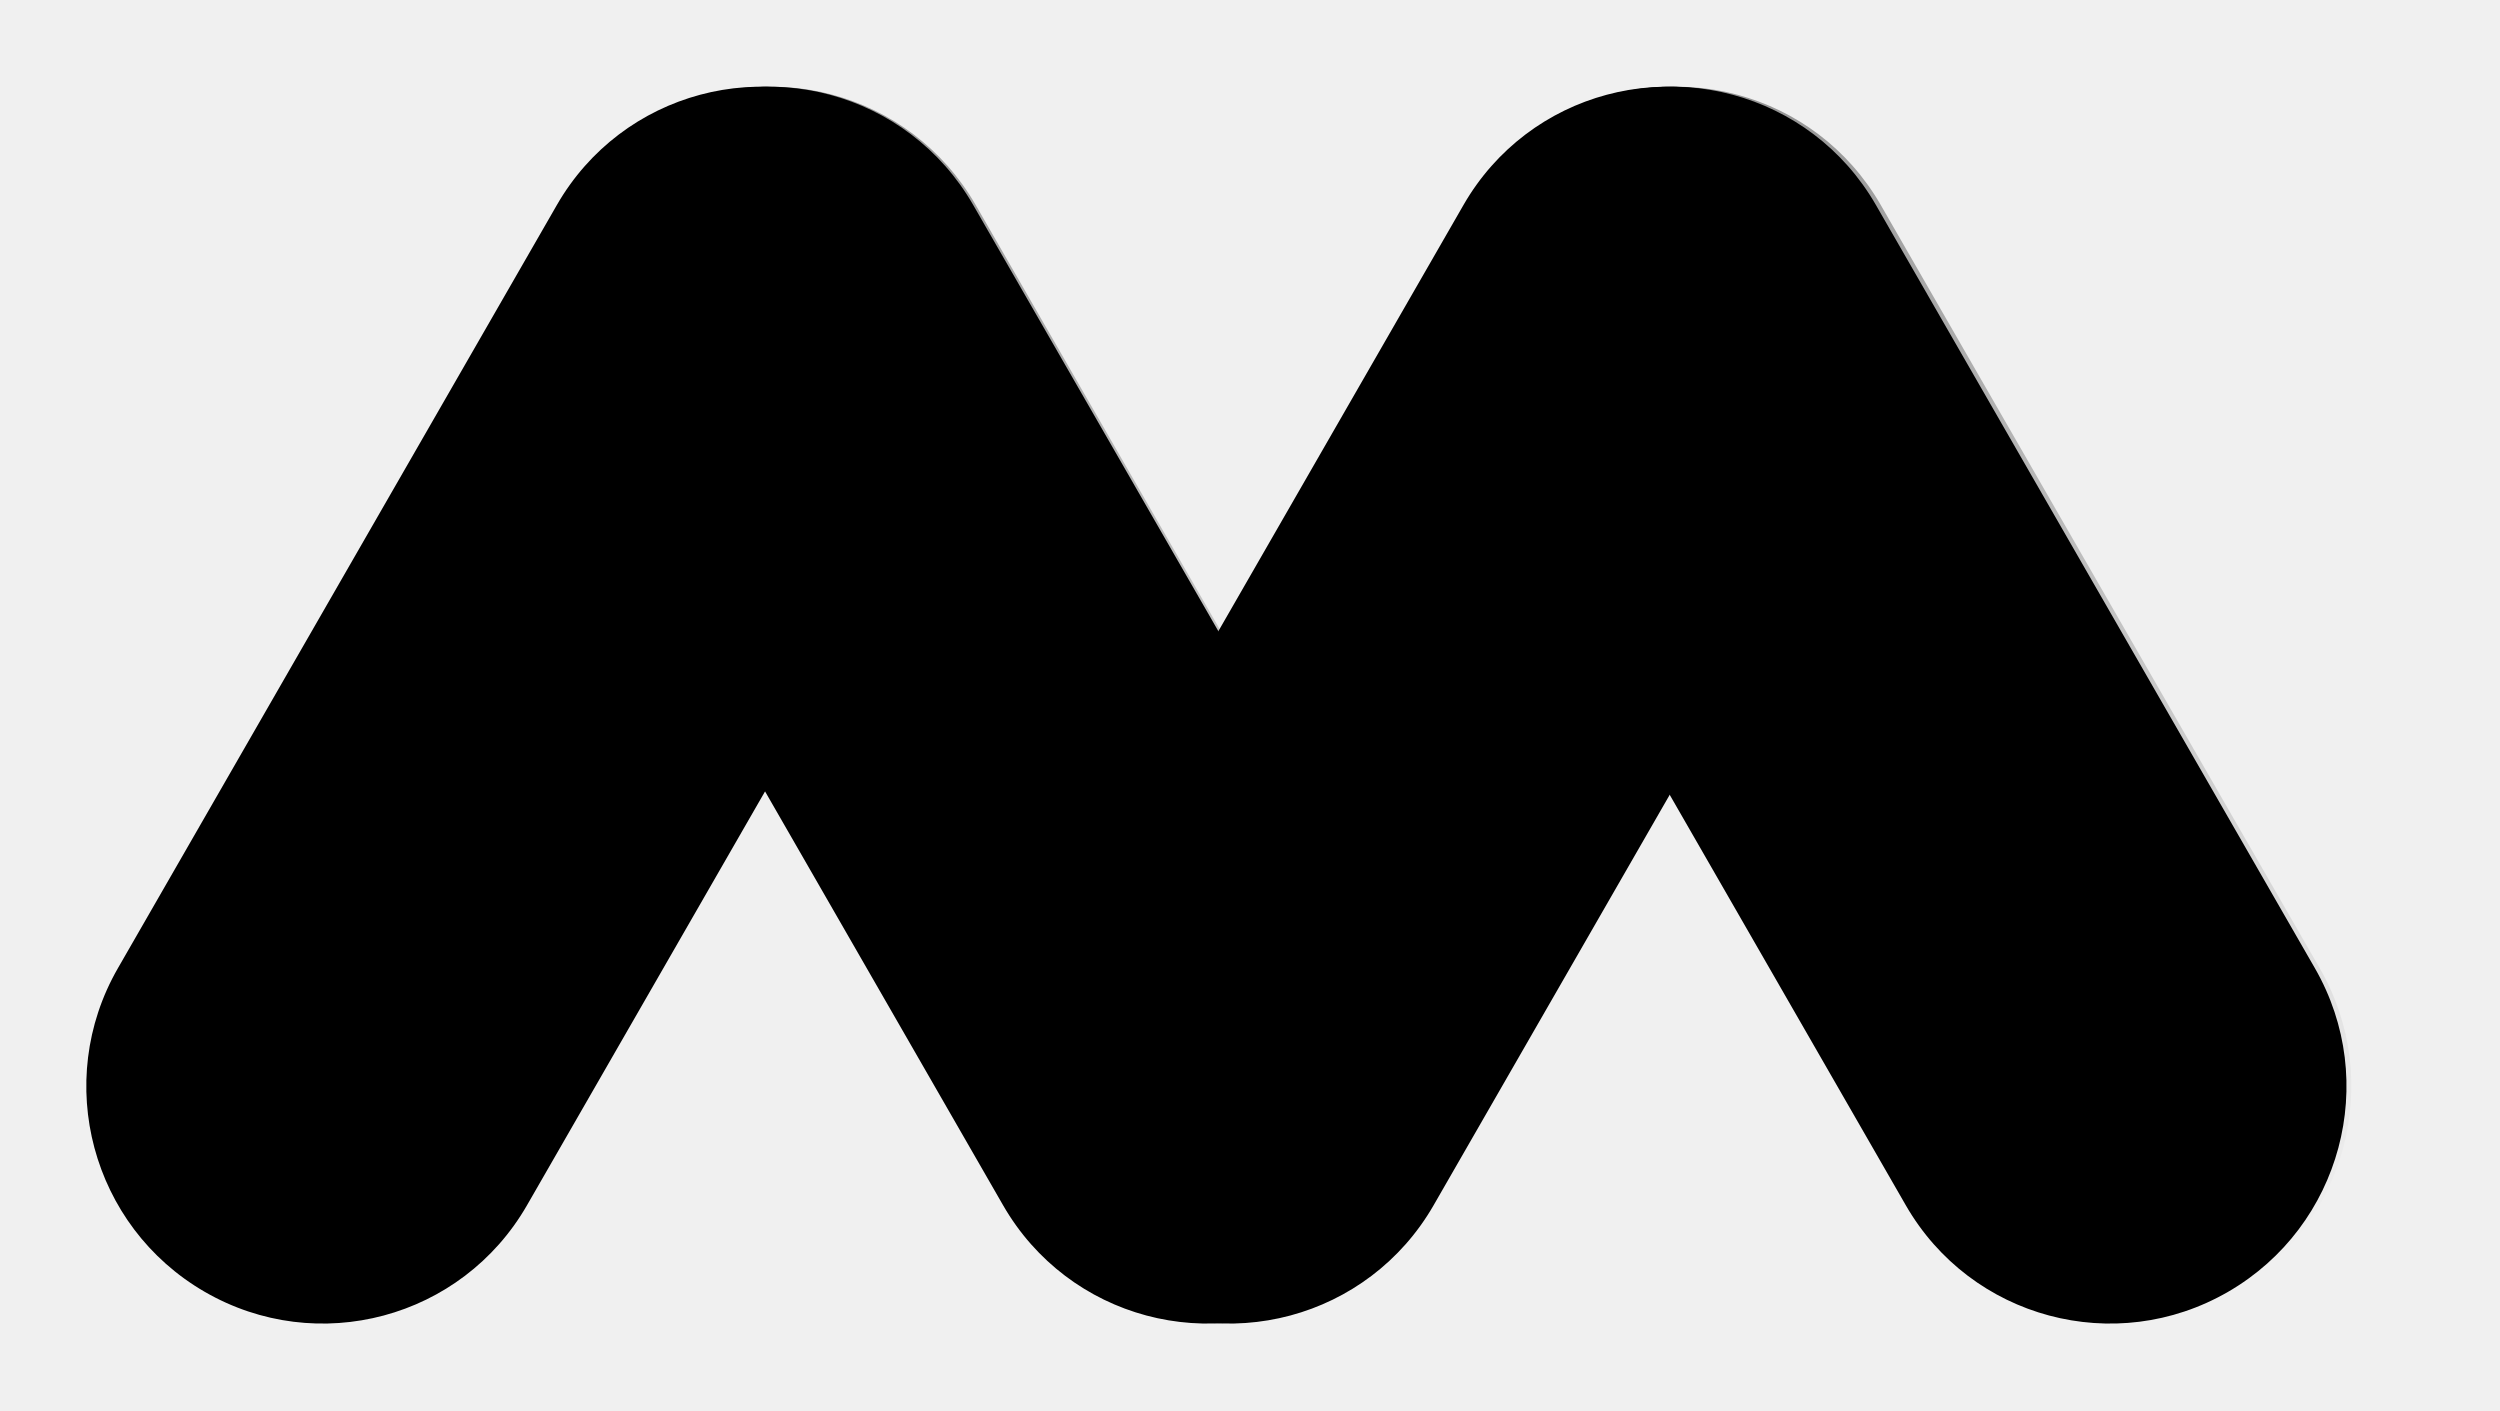
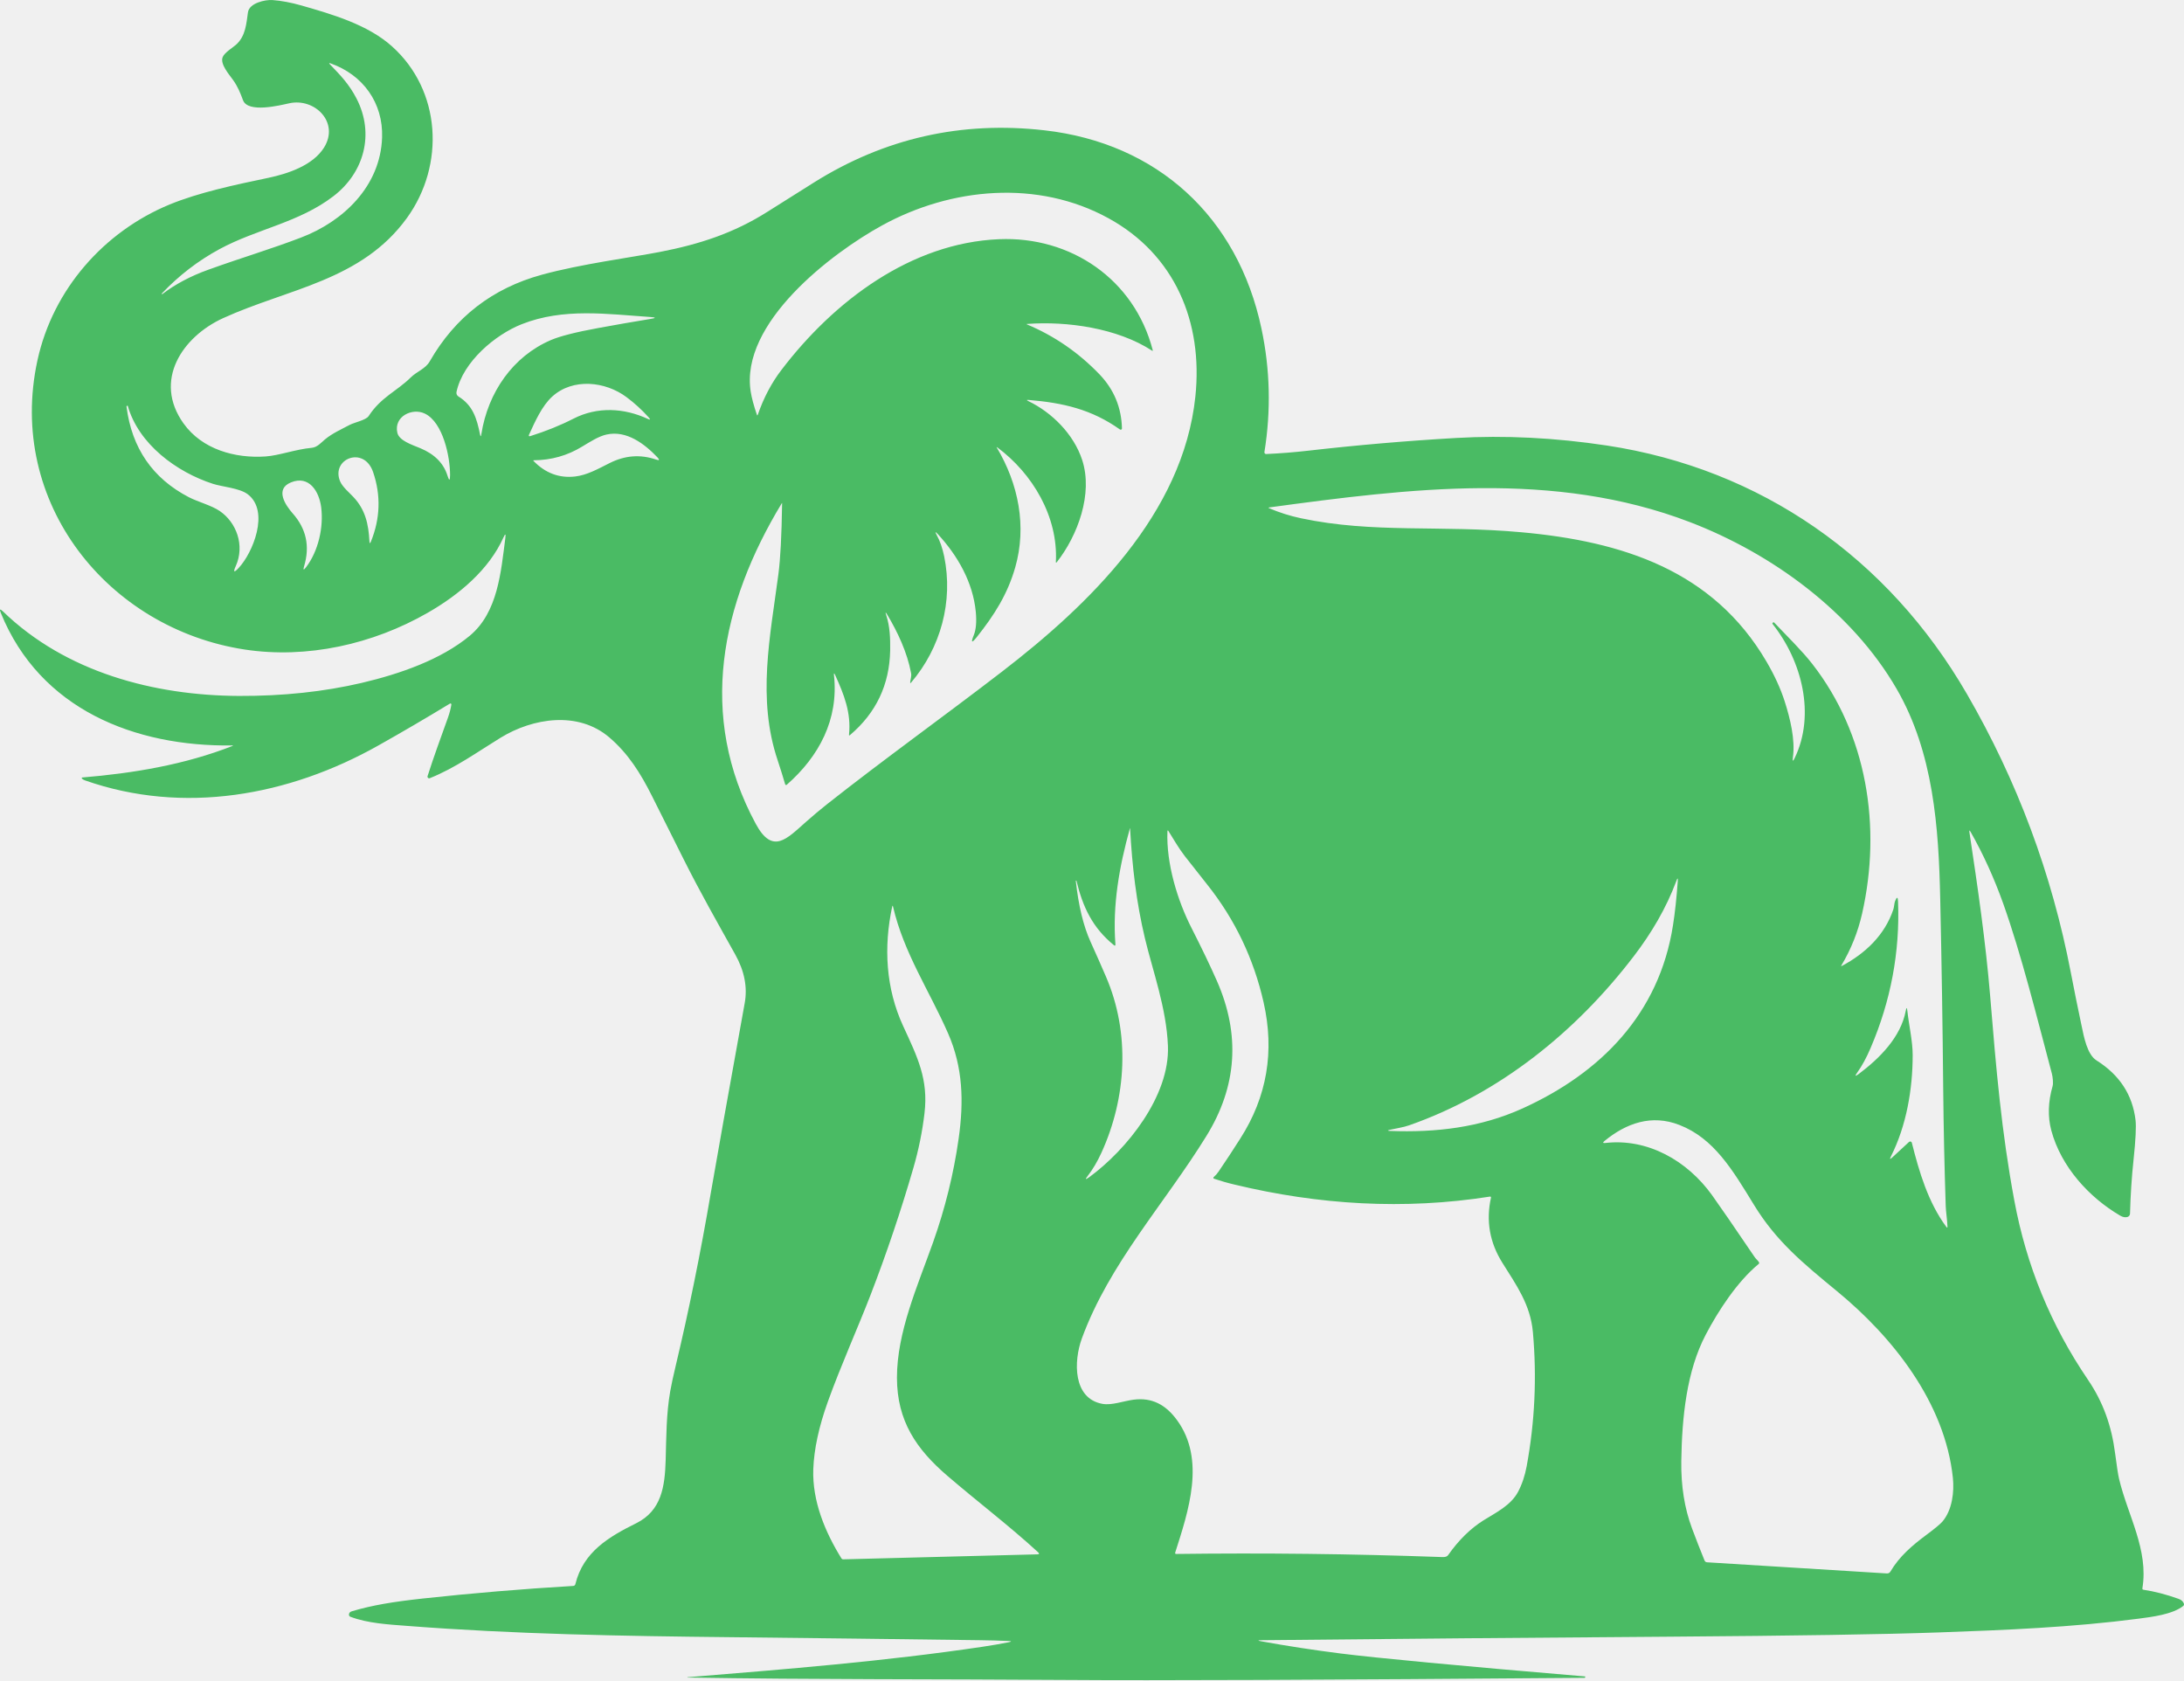
- <svg xmlns="http://www.w3.org/2000/svg" width="39" height="22" viewBox="0 0 39 22" fill="none">
-   <rect width="7.376" height="21.113" rx="3.688" transform="matrix(-0.865206 0.501417 0.498585 0.866841 27.425 0)" fill="currentColor" />
-   <rect width="7.376" height="21.113" rx="3.688" transform="matrix(-0.865206 0.501417 0.498585 0.866841 27.5004 0)" fill="url(#paint0_linear_1041_5978)" fill-opacity="0.4" />
-   <rect width="7.376" height="21.113" rx="3.688" transform="matrix(0.865206 0.501417 -0.498585 0.866841 24.6698 0)" fill="currentColor" />
-   <rect width="7.376" height="21.113" rx="3.688" transform="matrix(-0.865206 0.501417 0.498585 0.866841 13.3428 0)" fill="currentColor" />
-   <rect width="7.376" height="21.113" rx="3.688" transform="matrix(-0.865206 0.501417 0.498585 0.866841 13.3815 0)" fill="url(#paint1_linear_1041_5978)" fill-opacity="0.4" />
-   <rect width="7.376" height="21.113" rx="3.688" transform="matrix(0.865206 0.501417 -0.498585 0.866841 10.5267 0)" fill="currentColor" />
+ <svg xmlns="http://www.w3.org/2000/svg" width="39" height="30" viewBox="0 0 39 30" fill="none">
+   <g clip-path="url(#clip0_25031_1598)">
+     <path d="M22.526 29.286C22.456 29.287 22.455 29.294 22.524 29.306C22.982 29.389 23.45 29.461 23.93 29.522C24.582 29.604 26.041 29.742 28.305 29.933C28.307 29.933 28.307 29.934 28.307 29.935V29.948C28.307 29.954 28.304 29.958 28.297 29.958C23.699 29.995 20.6 30.007 19 29.995C16.76 29.979 14.518 29.99 12.278 29.953C12.277 29.953 12.275 29.952 12.275 29.951C12.275 29.949 12.276 29.947 12.277 29.947C14.032 29.804 15.8 29.663 17.546 29.403C17.714 29.378 17.868 29.351 18.005 29.324C18.07 29.311 18.069 29.303 18.003 29.3C17.846 29.293 17.68 29.288 17.502 29.286C16.015 29.266 14.527 29.248 13.04 29.232C11.116 29.212 9.182 29.179 7.264 29.03C6.935 29.005 6.569 28.985 6.258 28.868C6.242 28.862 6.231 28.847 6.231 28.83C6.232 28.8 6.249 28.779 6.284 28.769C6.654 28.66 7.011 28.601 7.546 28.542C8.44 28.445 9.337 28.37 10.235 28.317C10.257 28.316 10.27 28.304 10.275 28.283C10.416 27.708 10.873 27.44 11.36 27.198C11.812 26.974 11.873 26.545 11.887 26.068C11.899 25.658 11.896 25.256 11.969 24.837C11.989 24.725 12.022 24.568 12.071 24.365C12.299 23.41 12.507 22.388 12.693 21.3C12.792 20.725 12.993 19.596 13.298 17.912C13.35 17.627 13.294 17.338 13.13 17.044C12.818 16.485 12.503 15.931 12.214 15.354C12.024 14.972 11.833 14.591 11.641 14.21C11.439 13.807 11.218 13.454 10.879 13.165C10.322 12.691 9.517 12.819 8.941 13.171C8.525 13.426 8.13 13.713 7.674 13.895C7.651 13.905 7.627 13.882 7.635 13.858C7.747 13.506 7.876 13.159 8 12.811C8.028 12.733 8.048 12.656 8.06 12.581C8.063 12.566 8.047 12.555 8.034 12.563C7.608 12.822 7.181 13.072 6.754 13.312C5.156 14.211 3.276 14.551 1.518 13.934C1.497 13.927 1.478 13.916 1.463 13.902C1.456 13.895 1.46 13.883 1.47 13.882C2.378 13.807 3.297 13.654 4.149 13.32C4.167 13.313 4.166 13.31 4.147 13.31C2.413 13.334 0.714 12.669 0.014 10.942C-0.013 10.874 -0.001 10.866 0.052 10.916C1.177 12.006 2.756 12.419 4.267 12.426C5.053 12.429 5.784 12.351 6.46 12.193C7.148 12.031 7.877 11.776 8.388 11.352C8.892 10.934 8.945 10.21 9.024 9.607C9.034 9.527 9.023 9.524 8.99 9.597C8.733 10.168 8.204 10.617 7.636 10.942C6.657 11.504 5.481 11.767 4.367 11.597C1.927 11.223 0.115 8.975 0.669 6.433C0.946 5.163 1.86 4.137 3.02 3.655C3.549 3.436 4.202 3.299 4.798 3.174C5.143 3.101 5.586 2.953 5.785 2.637C6.068 2.187 5.622 1.744 5.166 1.844C5.002 1.88 4.426 2.025 4.339 1.788C4.292 1.66 4.246 1.547 4.164 1.431C4.094 1.332 3.929 1.148 3.975 1.023C4.008 0.936 4.158 0.852 4.227 0.787C4.385 0.637 4.399 0.425 4.428 0.219C4.452 0.053 4.738 -0.008 4.864 0.001C5.021 0.012 5.196 0.045 5.387 0.099C5.929 0.255 6.562 0.437 6.997 0.825C7.88 1.614 7.95 2.945 7.268 3.89C6.456 5.014 5.145 5.151 3.983 5.681C3.259 6.012 2.729 6.792 3.277 7.56C3.609 8.025 4.199 8.188 4.744 8.15C4.98 8.134 5.281 8.022 5.565 7.996C5.666 7.987 5.733 7.904 5.804 7.845C5.935 7.736 6.097 7.665 6.245 7.586C6.329 7.542 6.536 7.501 6.583 7.429C6.804 7.09 7.086 6.985 7.332 6.742C7.444 6.631 7.597 6.587 7.674 6.452C8.127 5.662 8.795 5.146 9.677 4.905C10.374 4.714 11.269 4.598 11.78 4.499C12.494 4.361 13.104 4.162 13.708 3.779C13.984 3.605 14.26 3.431 14.537 3.257C15.796 2.468 17.169 2.157 18.653 2.327C20.662 2.555 22.103 3.867 22.526 5.867C22.681 6.597 22.698 7.332 22.579 8.071C22.576 8.09 22.59 8.108 22.609 8.107C22.868 8.095 23.116 8.075 23.353 8.048C24.235 7.947 25.118 7.871 26.003 7.82C26.872 7.77 27.769 7.815 28.695 7.955C31.44 8.372 33.714 9.957 35.123 12.39C36.022 13.942 36.641 15.602 36.98 17.371C37.041 17.688 37.105 18.004 37.172 18.319C37.213 18.515 37.271 18.829 37.438 18.934C37.85 19.193 38.082 19.549 38.135 20.003C38.148 20.117 38.137 20.349 38.1 20.698C38.066 21.014 38.045 21.338 38.036 21.67C38.035 21.696 38.019 21.719 37.994 21.728C37.954 21.741 37.91 21.734 37.86 21.705C37.31 21.383 36.806 20.838 36.63 20.183C36.565 19.937 36.573 19.673 36.654 19.391C36.668 19.345 36.657 19.232 36.641 19.171C36.37 18.152 36.099 17.053 35.771 16.131C35.609 15.678 35.416 15.253 35.191 14.856C35.169 14.818 35.162 14.82 35.169 14.864C35.315 15.833 35.458 16.81 35.539 17.789C35.645 19.081 35.74 20.201 35.969 21.431C36.184 22.595 36.623 23.662 37.284 24.634C37.56 25.04 37.708 25.467 37.77 25.951C37.8 26.181 37.823 26.332 37.84 26.403C37.994 27.056 38.371 27.67 38.257 28.359C38.255 28.374 38.261 28.382 38.275 28.385C38.471 28.414 38.68 28.468 38.902 28.547C38.953 28.565 38.984 28.594 38.998 28.633C39.003 28.648 38.998 28.665 38.987 28.674C38.797 28.826 38.421 28.871 38.186 28.902C37.005 29.056 35.813 29.105 34.624 29.147C33.64 29.182 32.041 29.207 29.825 29.223C27.373 29.24 24.94 29.261 22.526 29.286ZM6.366 1.758C6.693 2.391 6.502 3.083 5.954 3.503C5.338 3.976 4.587 4.087 3.92 4.448C3.538 4.655 3.194 4.919 2.89 5.24C2.887 5.243 2.886 5.247 2.889 5.25L2.89 5.25C2.893 5.253 2.896 5.254 2.899 5.251C3.134 5.072 3.408 4.927 3.725 4.814C4.354 4.588 4.831 4.45 5.377 4.241C6.128 3.955 6.793 3.327 6.823 2.456C6.844 1.837 6.483 1.337 5.904 1.132C5.875 1.122 5.871 1.127 5.893 1.15C6.078 1.343 6.231 1.498 6.366 1.758ZM16.254 12.18C16.26 12.119 16.28 12.076 16.269 12.016C16.199 11.645 16.03 11.287 15.845 10.977C15.813 10.923 15.806 10.926 15.826 10.986C15.891 11.185 15.899 11.393 15.896 11.613C15.884 12.226 15.645 12.73 15.177 13.126C15.165 13.136 15.16 13.133 15.161 13.117C15.201 12.725 15.072 12.402 14.915 12.056C14.895 12.012 14.888 12.014 14.893 12.062C14.977 12.848 14.625 13.507 14.049 14.012C14.04 14.021 14.025 14.016 14.021 14.004C13.98 13.863 13.935 13.721 13.888 13.579C13.516 12.475 13.753 11.367 13.9 10.252C13.936 9.979 13.958 9.558 13.966 8.988C13.967 8.979 13.965 8.979 13.96 8.986C12.873 10.781 12.452 12.78 13.496 14.71C13.797 15.267 14.05 14.977 14.392 14.675C14.527 14.556 14.65 14.453 14.761 14.365C15.791 13.552 16.857 12.79 17.896 11.99C19.439 10.802 21.127 9.18 21.346 7.079C21.485 5.748 20.978 4.545 19.793 3.896C18.533 3.205 16.989 3.345 15.751 4.025C14.843 4.523 13.209 5.77 13.406 6.996C13.423 7.102 13.459 7.238 13.515 7.403C13.52 7.421 13.526 7.421 13.533 7.403C13.637 7.102 13.778 6.835 13.956 6.603C14.891 5.376 16.266 4.337 17.839 4.271C19.12 4.216 20.255 4.986 20.584 6.25C20.588 6.265 20.584 6.268 20.571 6.26C19.955 5.859 19.055 5.731 18.341 5.784C18.328 5.785 18.328 5.788 18.34 5.793C18.829 5.998 19.26 6.295 19.634 6.684C19.892 6.954 20.026 7.275 20.035 7.65C20.035 7.668 20.015 7.679 20 7.669C19.491 7.307 18.98 7.192 18.369 7.141C18.329 7.138 18.327 7.145 18.364 7.162C18.787 7.366 19.174 7.754 19.324 8.211C19.523 8.817 19.243 9.565 18.872 10.037C18.86 10.052 18.854 10.05 18.855 10.031C18.896 9.223 18.438 8.455 17.809 7.988C17.796 7.978 17.793 7.98 17.802 7.995C18.186 8.64 18.339 9.397 18.129 10.131C17.991 10.612 17.755 10.982 17.446 11.371C17.352 11.49 17.333 11.479 17.39 11.338C17.43 11.239 17.441 11.101 17.425 10.925C17.374 10.395 17.1 9.921 16.751 9.541C16.7 9.486 16.693 9.491 16.729 9.557C16.786 9.66 16.829 9.785 16.86 9.932C17.026 10.74 16.798 11.567 16.27 12.187C16.257 12.202 16.252 12.2 16.254 12.18ZM9.313 5.79C8.845 5.976 8.269 6.456 8.152 6.997C8.145 7.03 8.159 7.063 8.188 7.08C8.445 7.239 8.514 7.471 8.572 7.756C8.581 7.799 8.589 7.799 8.595 7.755C8.713 7.001 9.162 6.362 9.837 6.072C9.998 6.003 10.278 5.931 10.677 5.858C10.996 5.799 11.309 5.745 11.614 5.695C11.718 5.679 11.718 5.667 11.612 5.66C10.85 5.609 10.062 5.492 9.313 5.79ZM9.863 7.079C9.677 7.248 9.556 7.524 9.448 7.759C9.436 7.786 9.444 7.795 9.472 7.786C9.751 7.698 10.007 7.595 10.239 7.476C10.668 7.256 11.145 7.284 11.567 7.479C11.613 7.5 11.619 7.492 11.585 7.454C11.462 7.317 11.329 7.196 11.188 7.091C10.808 6.807 10.231 6.747 9.863 7.079ZM2.268 7.246C2.261 7.248 2.258 7.252 2.259 7.26C2.354 8.002 2.725 8.541 3.373 8.878C3.534 8.961 3.774 9.023 3.922 9.123C4.22 9.325 4.377 9.736 4.21 10.108C4.16 10.219 4.177 10.231 4.26 10.143C4.513 9.876 4.822 9.128 4.424 8.825C4.276 8.713 3.967 8.693 3.8 8.638C3.155 8.429 2.475 7.932 2.281 7.245C2.28 7.244 2.28 7.244 2.279 7.244L2.268 7.246ZM7.506 8.003C7.76 8.109 7.921 8.271 7.99 8.491C8.021 8.59 8.037 8.588 8.037 8.483C8.038 8.158 7.913 7.543 7.587 7.385C7.363 7.276 7.03 7.434 7.095 7.726C7.128 7.87 7.358 7.941 7.506 8.003ZM10.397 7.973C10.132 8.135 9.844 8.216 9.534 8.218C9.522 8.218 9.52 8.222 9.529 8.232C9.739 8.448 9.986 8.54 10.269 8.508C10.485 8.483 10.677 8.373 10.889 8.267C11.16 8.131 11.435 8.11 11.714 8.205C11.776 8.226 11.784 8.213 11.739 8.165C11.511 7.926 11.19 7.68 10.834 7.758C10.691 7.788 10.532 7.892 10.397 7.973ZM6.624 9.669C6.79 9.259 6.804 8.846 6.664 8.433C6.501 7.948 5.901 8.195 6.075 8.598C6.116 8.693 6.231 8.79 6.309 8.872C6.525 9.1 6.581 9.36 6.597 9.664C6.599 9.707 6.608 9.708 6.624 9.669ZM5.466 10.127C5.684 9.841 5.78 9.417 5.736 9.062C5.701 8.777 5.521 8.48 5.196 8.613C4.902 8.733 5.099 9.022 5.227 9.167C5.469 9.44 5.537 9.753 5.431 10.108C5.409 10.18 5.421 10.186 5.466 10.127ZM31.66 11.116C31.665 11.109 31.675 11.109 31.68 11.114C31.909 11.356 32.17 11.609 32.358 11.849C33.342 13.107 33.602 14.764 33.252 16.312C33.177 16.642 33.054 16.95 32.883 17.236C32.874 17.251 32.877 17.254 32.892 17.246C33.307 17.025 33.656 16.698 33.81 16.237C33.824 16.194 33.827 16.123 33.84 16.091C33.873 16.007 33.891 16.011 33.894 16.1C33.928 16.998 33.765 17.869 33.404 18.711C33.331 18.884 33.251 19.03 33.166 19.149C33.118 19.216 33.127 19.225 33.192 19.176C33.566 18.895 33.942 18.519 34.031 18.05C34.043 17.984 34.053 17.984 34.06 18.051C34.089 18.311 34.155 18.59 34.155 18.839C34.155 19.448 34.043 20.1 33.767 20.647C33.741 20.699 33.749 20.705 33.791 20.666L34.089 20.39C34.106 20.374 34.134 20.381 34.14 20.404C34.271 20.925 34.431 21.467 34.755 21.905C34.77 21.926 34.778 21.923 34.776 21.897C34.771 21.776 34.748 21.631 34.745 21.535C34.722 20.839 34.707 20.143 34.7 19.446C34.69 18.316 34.672 17.187 34.647 16.058C34.62 14.773 34.527 13.439 33.869 12.301C33.071 10.922 31.64 9.883 30.176 9.322C27.753 8.393 25.161 8.722 22.666 9.06C22.648 9.063 22.647 9.067 22.665 9.075C22.847 9.152 23.035 9.212 23.229 9.253C24.526 9.528 25.707 9.371 27.164 9.503C28.971 9.666 30.591 10.184 31.545 11.814C31.689 12.06 31.797 12.297 31.87 12.525C31.965 12.822 32.061 13.206 32.016 13.522C32.006 13.597 32.017 13.601 32.049 13.533C32.421 12.761 32.179 11.8 31.652 11.14C31.648 11.135 31.648 11.131 31.652 11.126L31.66 11.116ZM19.918 16.859C19.92 16.887 19.91 16.892 19.889 16.874C19.512 16.567 19.335 16.195 19.223 15.728C19.222 15.724 19.22 15.723 19.216 15.723H19.215C19.211 15.724 19.21 15.726 19.211 15.73C19.259 16.171 19.346 16.532 19.473 16.813C19.567 17.02 19.659 17.228 19.749 17.437C20.183 18.443 20.119 19.598 19.667 20.585C19.595 20.742 19.515 20.878 19.425 20.994C19.373 21.061 19.381 21.069 19.449 21.02C20.12 20.529 20.892 19.57 20.856 18.674C20.829 17.996 20.583 17.332 20.445 16.753C20.293 16.117 20.217 15.47 20.18 14.792C20.18 14.783 20.178 14.782 20.176 14.792C19.988 15.473 19.865 16.153 19.918 16.859ZM21.674 21.016C21.706 20.989 21.735 20.956 21.761 20.918C21.893 20.724 22.022 20.528 22.148 20.329C22.625 19.584 22.763 18.773 22.564 17.896C22.387 17.116 22.053 16.417 21.56 15.797C21.425 15.628 21.291 15.458 21.158 15.287C21.05 15.148 20.961 14.991 20.866 14.84C20.854 14.821 20.848 14.823 20.847 14.845C20.824 15.417 21.027 16.08 21.277 16.569C21.456 16.921 21.607 17.235 21.729 17.511C22.153 18.473 22.091 19.398 21.542 20.285C20.791 21.501 19.813 22.553 19.32 23.895C19.169 24.305 19.158 24.971 19.686 25.066C19.852 25.096 20.057 25.017 20.238 24.992C20.574 24.947 20.82 25.084 21.02 25.359C21.533 26.064 21.221 26.985 20.985 27.724C20.981 27.735 20.989 27.746 21.001 27.746C22.57 27.726 24.139 27.744 25.708 27.8C25.76 27.802 25.829 27.811 25.86 27.766C26.047 27.5 26.256 27.294 26.489 27.147C26.711 27.009 26.979 26.879 27.107 26.639C27.179 26.504 27.23 26.351 27.262 26.18C27.408 25.387 27.445 24.588 27.373 23.784C27.329 23.294 27.078 22.946 26.828 22.547C26.601 22.185 26.533 21.797 26.625 21.382C26.627 21.372 26.619 21.364 26.609 21.365C25.072 21.607 23.547 21.512 22.046 21.151C21.922 21.122 21.8 21.087 21.679 21.046C21.666 21.042 21.663 21.025 21.674 21.016ZM24.824 20.193C25.64 20.224 26.432 20.133 27.184 19.793C28.578 19.162 29.628 18.108 29.875 16.52C29.91 16.3 29.938 16.039 29.96 15.735C29.965 15.673 29.956 15.671 29.935 15.729C29.754 16.216 29.489 16.663 29.175 17.073C28.14 18.427 26.772 19.529 25.165 20.092C25.062 20.129 24.938 20.145 24.822 20.172C24.772 20.184 24.773 20.191 24.824 20.193ZM15.543 23.128C15.33 23.681 15.015 24.382 14.783 25.027C14.623 25.473 14.536 25.875 14.523 26.233C14.503 26.802 14.735 27.357 15.025 27.824C15.033 27.836 15.045 27.843 15.059 27.842L18.524 27.753C18.559 27.752 18.564 27.74 18.538 27.716C18.018 27.239 17.454 26.812 16.919 26.352C16.365 25.877 16.018 25.373 16.017 24.6C16.016 23.787 16.386 22.959 16.662 22.182C16.876 21.58 17.029 20.962 17.119 20.328C17.212 19.672 17.197 19.059 16.93 18.451C16.595 17.687 16.14 17.018 15.947 16.188C15.942 16.166 15.937 16.166 15.932 16.188C15.777 16.908 15.817 17.649 16.129 18.323C16.385 18.877 16.58 19.27 16.509 19.876C16.47 20.206 16.404 20.53 16.312 20.848C16.088 21.62 15.832 22.38 15.543 23.128ZM31.404 22.569C31.023 22.881 30.678 23.413 30.459 23.832C30.118 24.482 30.035 25.302 30.023 26.09C30.017 26.53 30.08 26.93 30.215 27.291C30.288 27.486 30.362 27.676 30.438 27.862C30.447 27.883 30.462 27.894 30.485 27.895L33.696 28.094C33.721 28.095 33.745 28.083 33.757 28.061C33.918 27.788 34.149 27.592 34.399 27.406C34.551 27.293 34.646 27.214 34.687 27.167C34.864 26.958 34.898 26.632 34.873 26.388C34.731 25.042 33.796 23.868 32.797 23.049C32.194 22.553 31.718 22.162 31.321 21.513C30.936 20.884 30.606 20.326 29.989 20.086C29.495 19.893 29.042 20.052 28.652 20.372C28.617 20.401 28.622 20.413 28.667 20.408C29.424 20.321 30.13 20.725 30.571 21.338C30.712 21.535 30.966 21.904 31.335 22.448C31.352 22.474 31.39 22.505 31.409 22.535C31.417 22.548 31.415 22.56 31.404 22.569Z" fill="#4ABB64" />
+   </g>
  <defs>
-     <linearGradient id="paint0_linear_1041_5978" x1="3.688" y1="0" x2="3.688" y2="21.113" gradientUnits="userSpaceOnUse">
-       <stop />
-       <stop offset="1" stop-opacity="0" />
-     </linearGradient>
-     <linearGradient id="paint1_linear_1041_5978" x1="3.688" y1="0" x2="3.688" y2="21.113" gradientUnits="userSpaceOnUse">
-       <stop />
-       <stop offset="1" stop-opacity="0" />
-     </linearGradient>
+     <clipPath id="clip0_25031_1598">
+       <rect width="39" height="30" fill="white" />
+     </clipPath>
  </defs>
</svg>
